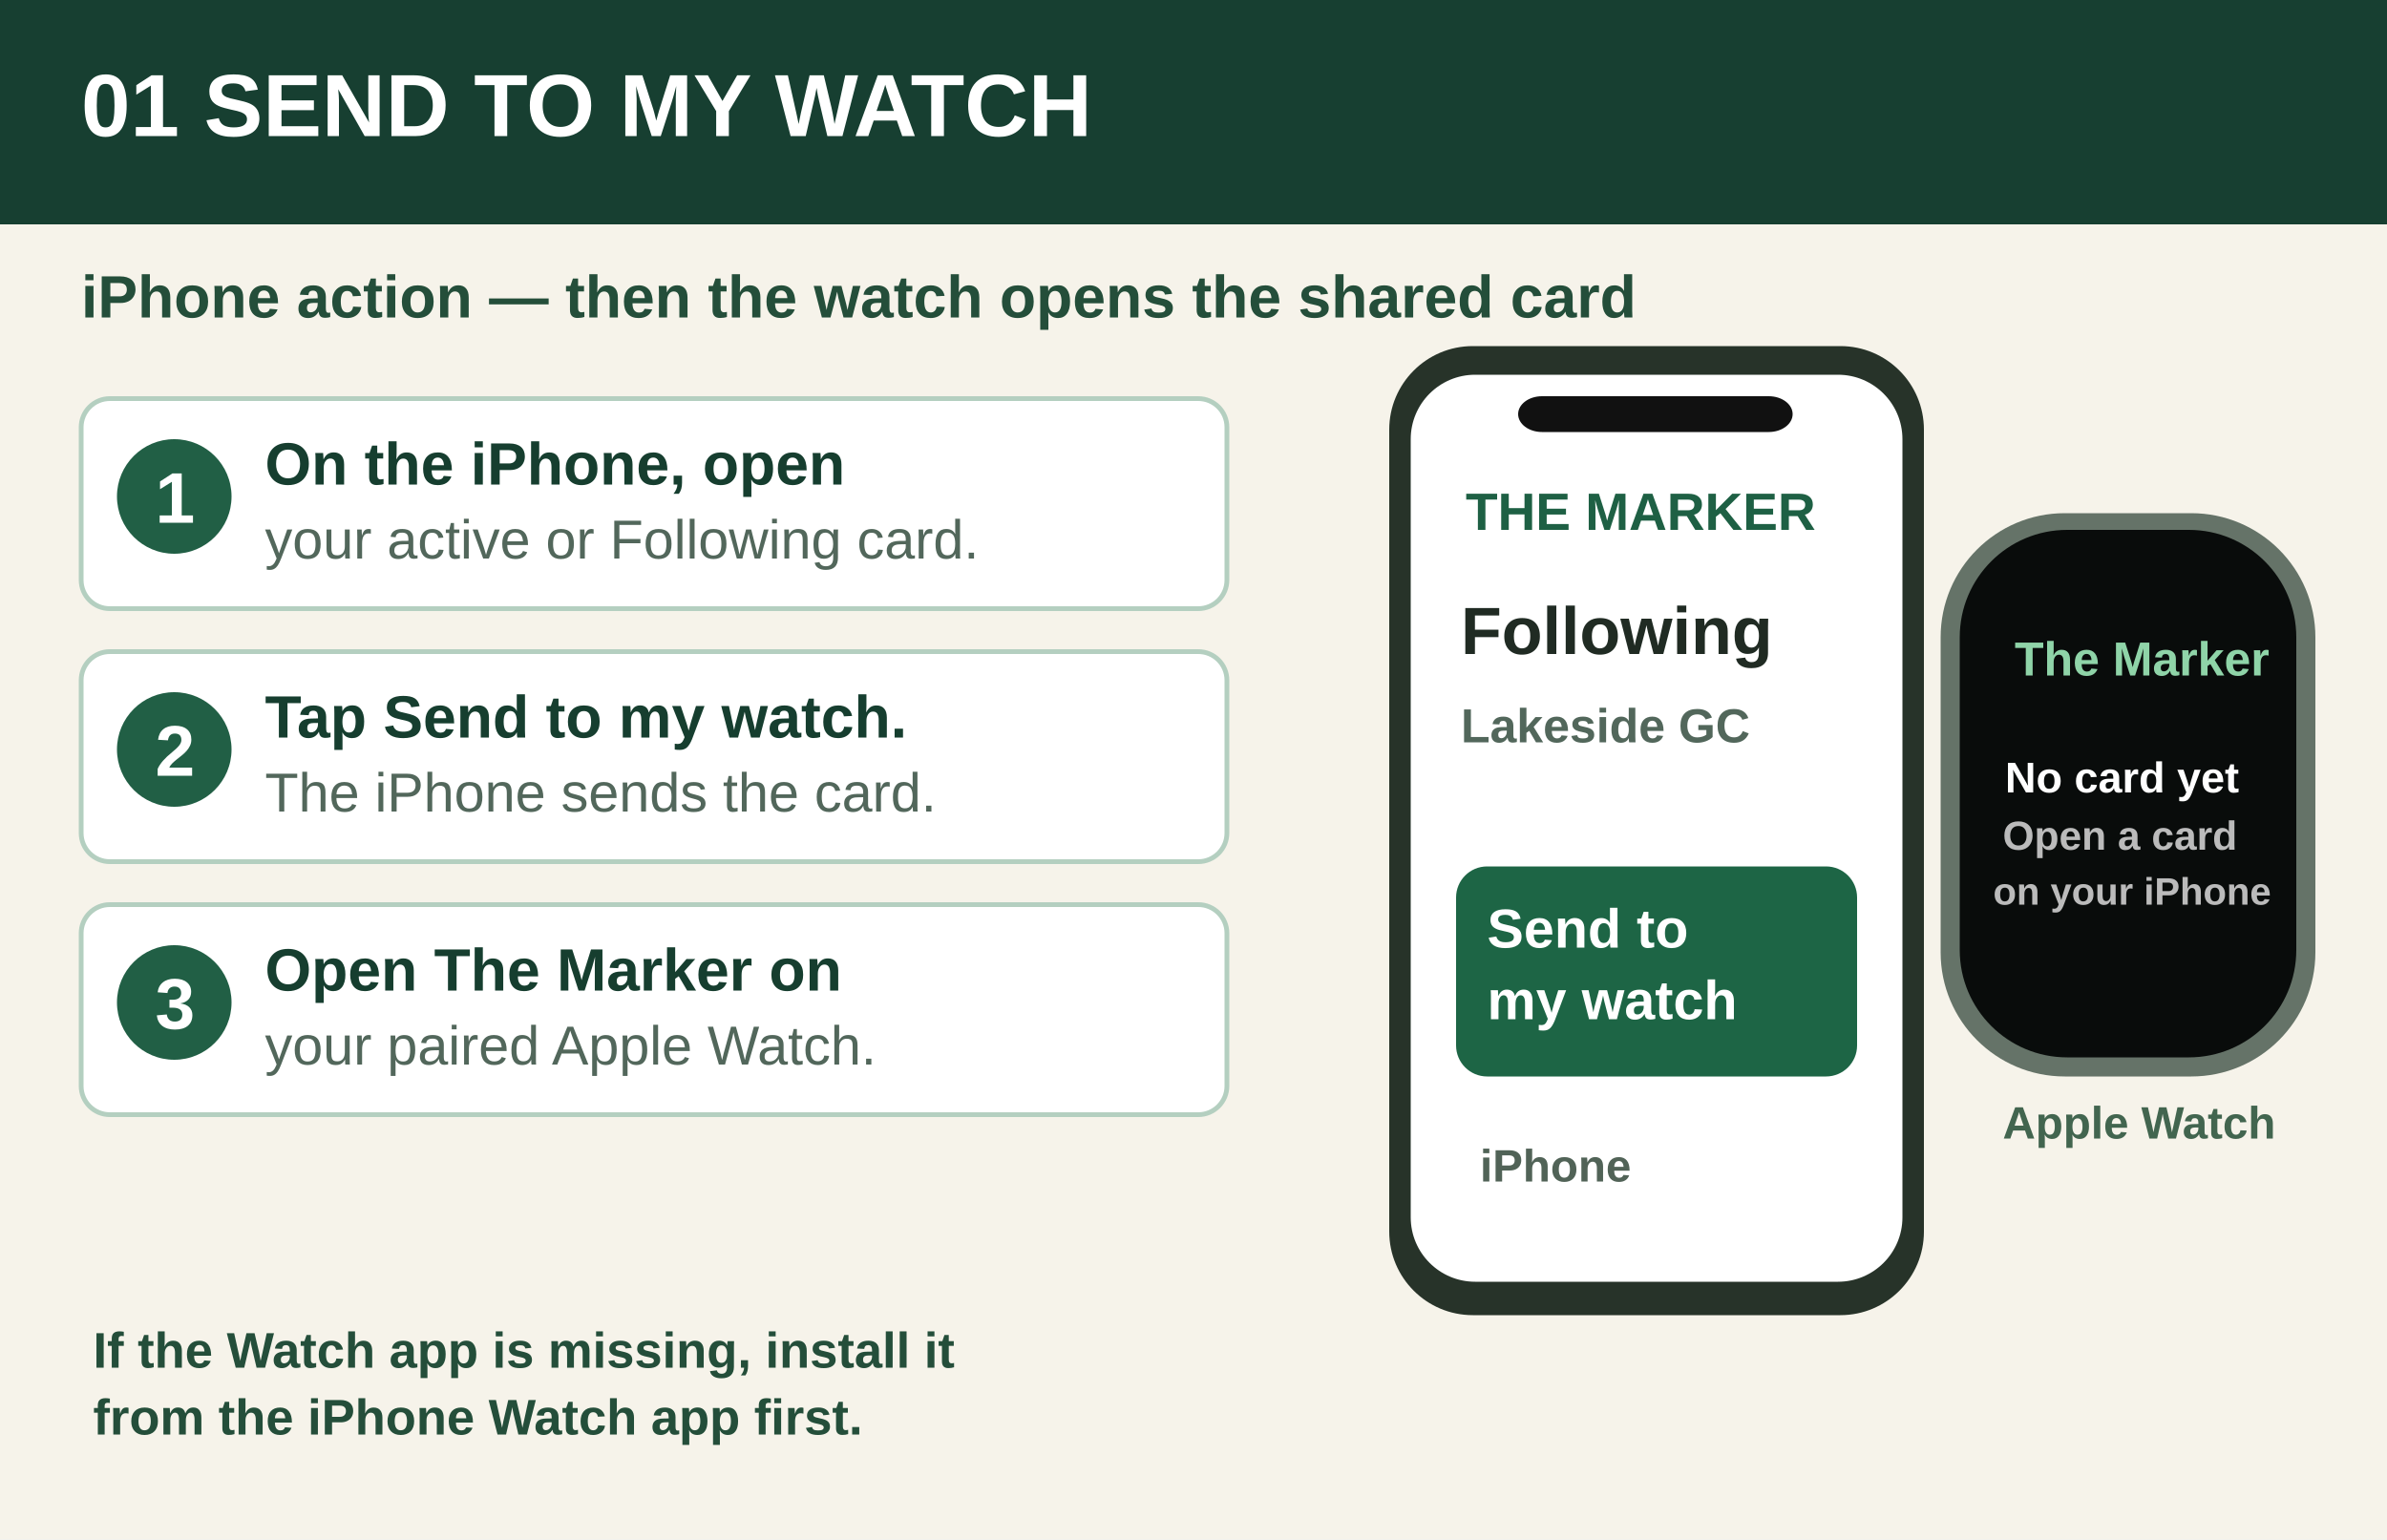
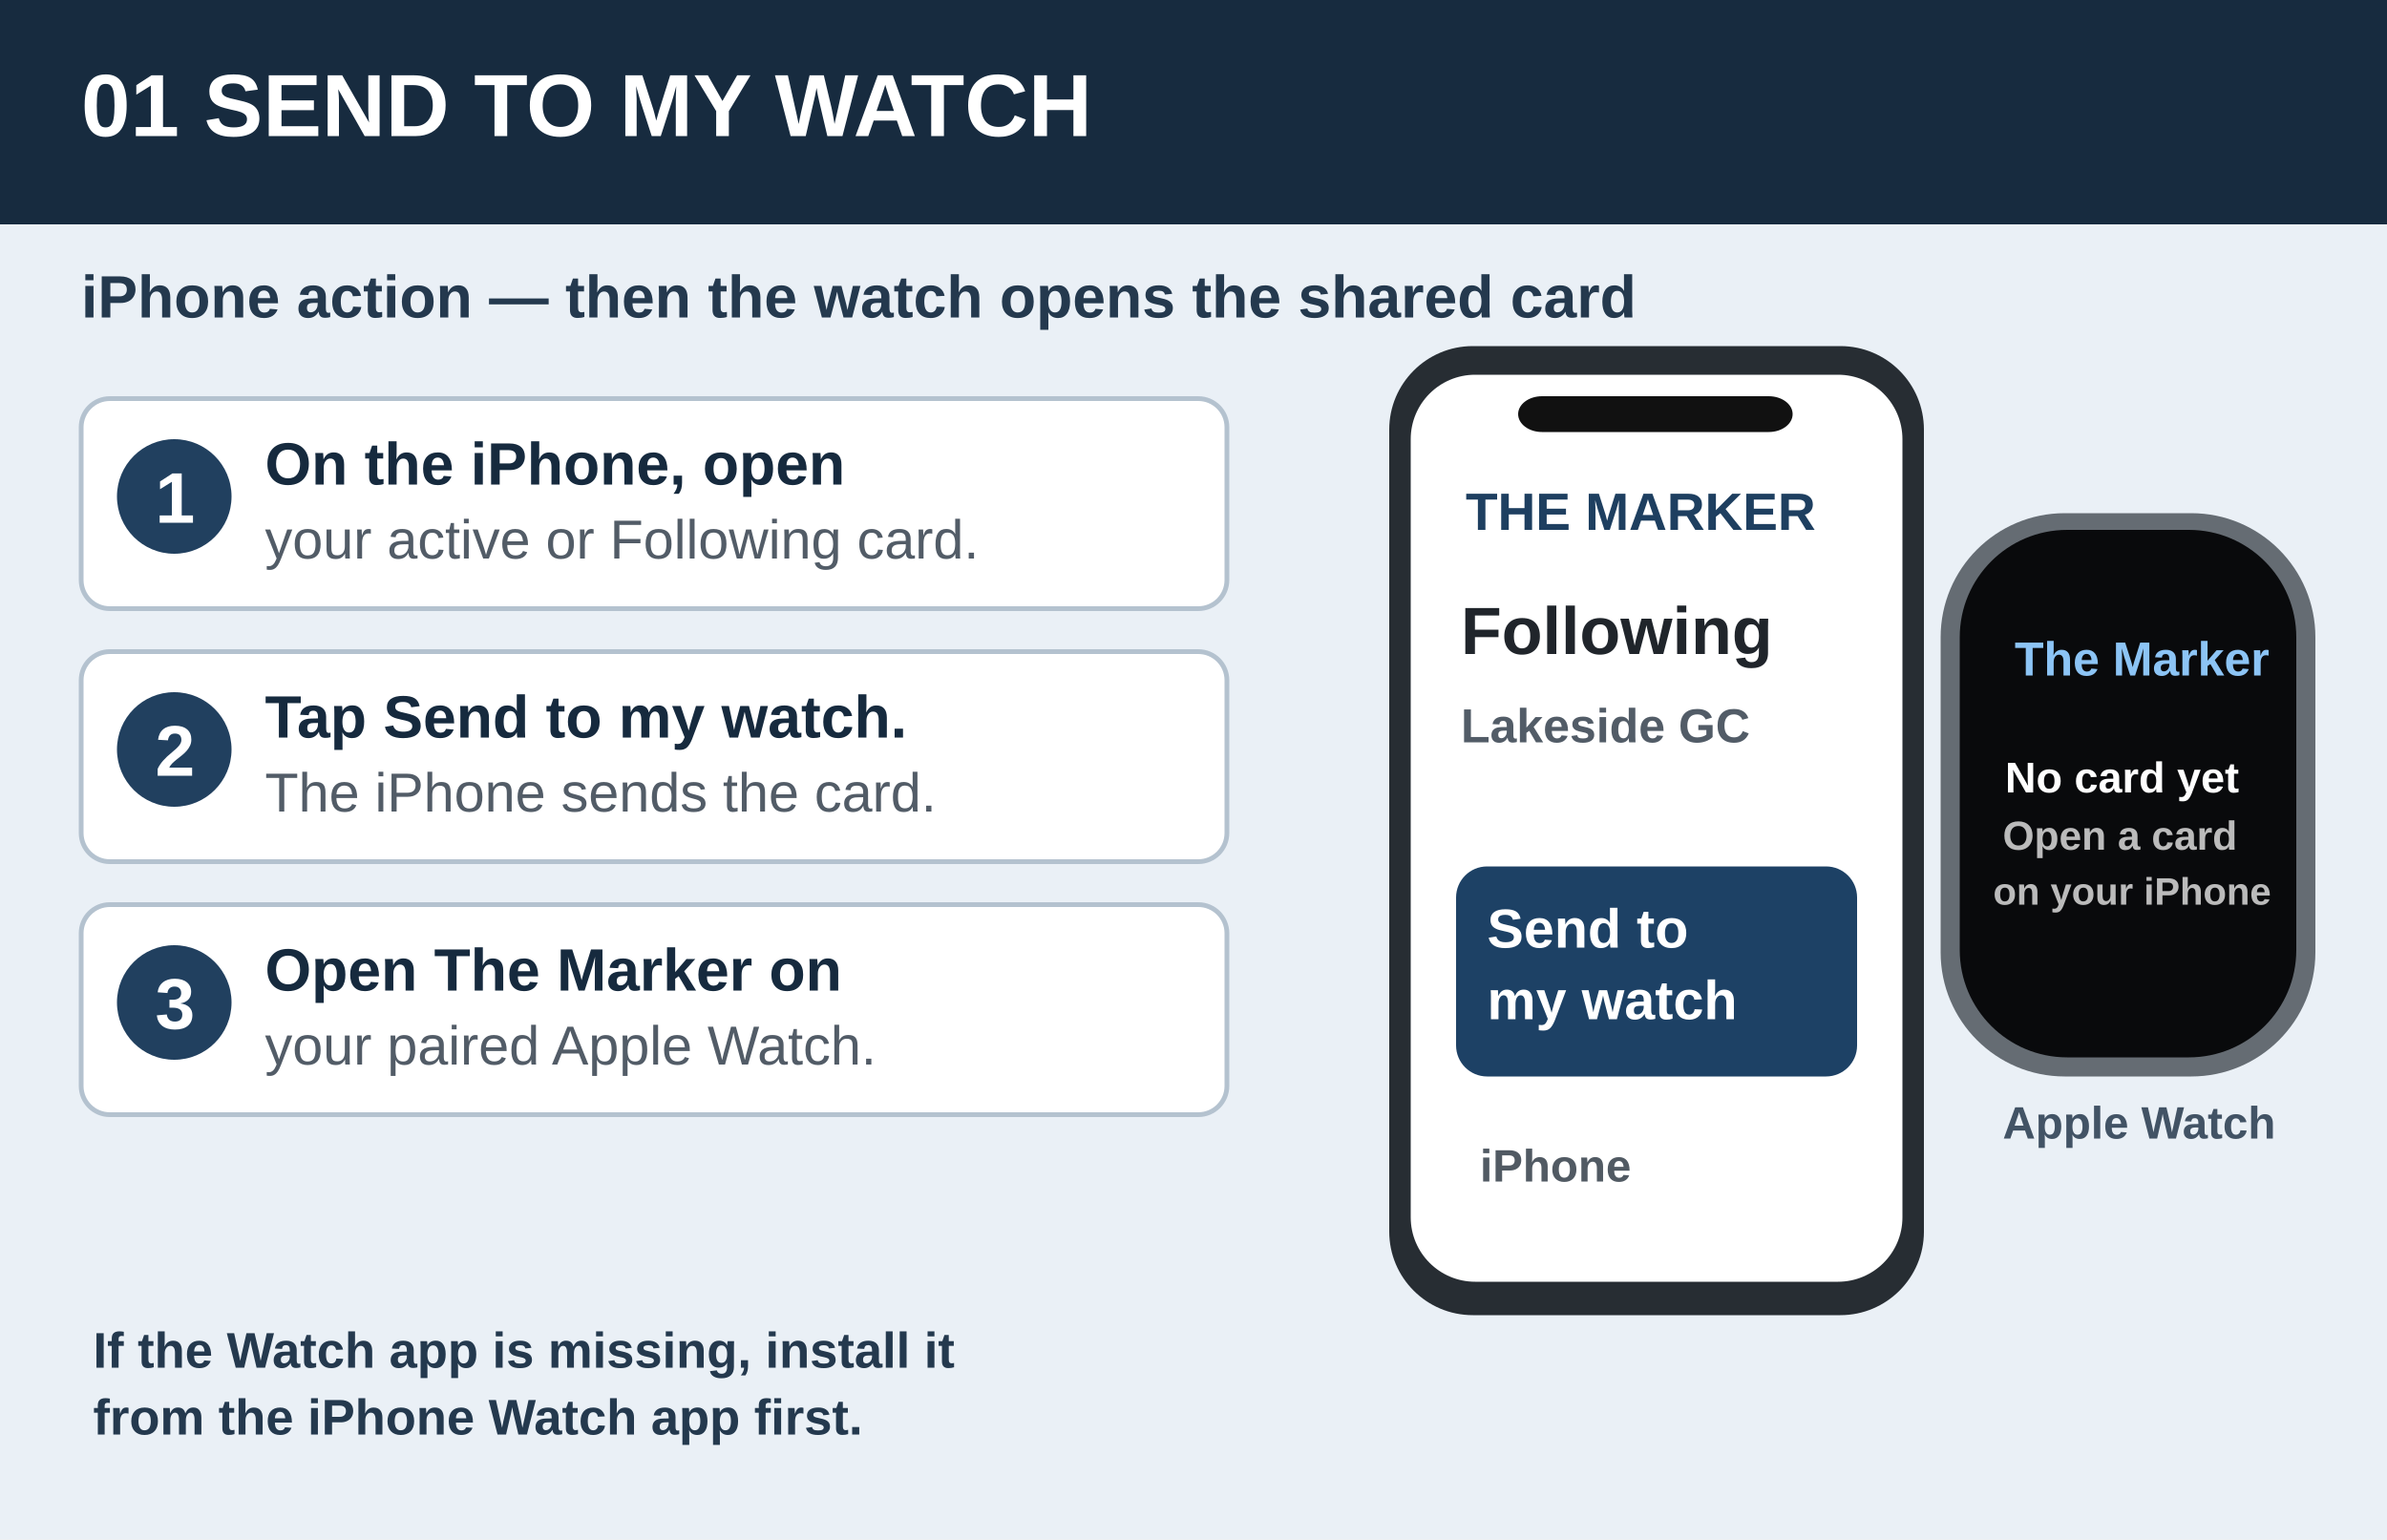
<svg xmlns="http://www.w3.org/2000/svg" width="1000" height="645" viewBox="0 0 1000 645" role="img" aria-label="Send the scorecard from The Marker on your paired iPhone to the watch">
-   <rect x="0" y="0" width="1000" height="645" rx="0" fill="#f6f3ea" stroke="none" stroke-width="1" />
-   <rect x="0" y="0" width="1000" height="94" rx="0" fill="#173f31" stroke="none" stroke-width="1" />
+   <rect x="0" y="0" width="1000" height="645" rx="0" fill="#eaf0f6" stroke="none" stroke-width="1" />
+   <rect x="0" y="0" width="1000" height="94" rx="0" fill="#172b3f" stroke="none" stroke-width="1" />
  <text x="34" y="57" fill="#ffffff" font-size="37" font-weight="800" font-family="Arial,Helvetica,sans-serif">01  SEND TO MY WATCH</text>
-   <text x="34" y="133" fill="#244e3a" font-size="25" font-weight="700" font-family="Arial,Helvetica,sans-serif">iPhone action — then the watch opens the shared card</text>
-   <rect x="34" y="167" width="480" height="88" rx="12" fill="#fff" stroke="#b4cfc0" stroke-width="2" />
-   <rect x="49" y="184" width="48" height="48" rx="24" fill="#215f45" stroke="none" stroke-width="1" />
+   <text x="34" y="133" fill="#24394e" font-size="25" font-weight="700" font-family="Arial,Helvetica,sans-serif">iPhone action — then the watch opens the shared card</text>
+   <rect x="34" y="167" width="480" height="88" rx="12" fill="#fff" stroke="#b4c2cf" stroke-width="2" />
+   <rect x="49" y="184" width="48" height="48" rx="24" fill="#21405f" stroke="none" stroke-width="1" />
  <text x="65" y="219" fill="#fff" font-size="30" font-weight="800" font-family="Arial,Helvetica,sans-serif">1</text>
-   <text x="111" y="203" fill="#163e2f" font-size="25" font-weight="700" font-family="Arial,Helvetica,sans-serif">On the iPhone, open</text>
-   <text x="111" y="234" fill="#52675b" font-size="23" font-weight="500" font-family="Arial,Helvetica,sans-serif">your active or Following card.</text>
-   <rect x="34" y="273" width="480" height="88" rx="12" fill="#fff" stroke="#b4cfc0" stroke-width="2" />
-   <rect x="49" y="290" width="48" height="48" rx="24" fill="#215f45" stroke="none" stroke-width="1" />
+   <text x="111" y="203" fill="#162a3e" font-size="25" font-weight="700" font-family="Arial,Helvetica,sans-serif">On the iPhone, open</text>
+   <text x="111" y="234" fill="#525c67" font-size="23" font-weight="500" font-family="Arial,Helvetica,sans-serif">your active or Following card.</text>
+   <rect x="34" y="273" width="480" height="88" rx="12" fill="#fff" stroke="#b4c2cf" stroke-width="2" />
+   <rect x="49" y="290" width="48" height="48" rx="24" fill="#21405f" stroke="none" stroke-width="1" />
  <text x="65" y="325" fill="#fff" font-size="30" font-weight="800" font-family="Arial,Helvetica,sans-serif">2</text>
-   <text x="111" y="309" fill="#163e2f" font-size="25" font-weight="700" font-family="Arial,Helvetica,sans-serif">Tap Send to my watch.</text>
-   <text x="111" y="340" fill="#52675b" font-size="23" font-weight="500" font-family="Arial,Helvetica,sans-serif">The iPhone sends the card.</text>
-   <rect x="34" y="379" width="480" height="88" rx="12" fill="#fff" stroke="#b4cfc0" stroke-width="2" />
-   <rect x="49" y="396" width="48" height="48" rx="24" fill="#215f45" stroke="none" stroke-width="1" />
+   <text x="111" y="309" fill="#162a3e" font-size="25" font-weight="700" font-family="Arial,Helvetica,sans-serif">Tap Send to my watch.</text>
+   <text x="111" y="340" fill="#525c67" font-size="23" font-weight="500" font-family="Arial,Helvetica,sans-serif">The iPhone sends the card.</text>
+   <rect x="34" y="379" width="480" height="88" rx="12" fill="#fff" stroke="#b4c2cf" stroke-width="2" />
+   <rect x="49" y="396" width="48" height="48" rx="24" fill="#21405f" stroke="none" stroke-width="1" />
  <text x="65" y="431" fill="#fff" font-size="30" font-weight="800" font-family="Arial,Helvetica,sans-serif">3</text>
-   <text x="111" y="415" fill="#163e2f" font-size="25" font-weight="700" font-family="Arial,Helvetica,sans-serif">Open The Marker on</text>
-   <text x="111" y="446" fill="#52675b" font-size="23" font-weight="500" font-family="Arial,Helvetica,sans-serif">your paired Apple Watch.</text>
-   <text x="39" y="573" fill="#244e3a" font-size="21" font-weight="600" font-family="Arial,Helvetica,sans-serif">If the Watch app is missing, install it</text>
-   <text x="39" y="601" fill="#244e3a" font-size="21" font-weight="600" font-family="Arial,Helvetica,sans-serif">from the iPhone Watch app first.</text>
-   <rect x="582" y="145" width="224" height="406" rx="35" fill="#273329" stroke="none" stroke-width="1" />
+   <text x="111" y="415" fill="#162a3e" font-size="25" font-weight="700" font-family="Arial,Helvetica,sans-serif">Open The Marker on</text>
+   <text x="111" y="446" fill="#525c67" font-size="23" font-weight="500" font-family="Arial,Helvetica,sans-serif">your paired Apple Watch.</text>
+   <text x="39" y="573" fill="#24394e" font-size="21" font-weight="600" font-family="Arial,Helvetica,sans-serif">If the Watch app is missing, install it</text>
+   <text x="39" y="601" fill="#24394e" font-size="21" font-weight="600" font-family="Arial,Helvetica,sans-serif">from the iPhone Watch app first.</text>
+   <rect x="582" y="145" width="224" height="406" rx="35" fill="#272d33" stroke="none" stroke-width="1" />
  <rect x="591" y="157" width="206" height="380" rx="27" fill="#fff" stroke="none" stroke-width="1" />
  <rect x="636" y="166" width="115" height="15" rx="10" fill="#111" stroke="none" stroke-width="1" />
-   <text x="614" y="222" fill="#1e6044" font-size="22" font-weight="800" font-family="Arial,Helvetica,sans-serif">THE MARKER</text>
-   <text x="612" y="274" fill="#202b23" font-size="28" font-weight="800" font-family="Arial,Helvetica,sans-serif">Following</text>
-   <text x="612" y="311" fill="#52675b" font-size="20" font-weight="600" font-family="Arial,Helvetica,sans-serif">Lakeside GC</text>
-   <rect x="610" y="363" width="168" height="88" rx="13" fill="#1d6545" stroke="none" stroke-width="1" />
+   <text x="614" y="222" fill="#1e3f60" font-size="22" font-weight="800" font-family="Arial,Helvetica,sans-serif">THE MARKER</text>
+   <text x="612" y="274" fill="#20252b" font-size="28" font-weight="800" font-family="Arial,Helvetica,sans-serif">Following</text>
+   <text x="612" y="311" fill="#525c67" font-size="20" font-weight="600" font-family="Arial,Helvetica,sans-serif">Lakeside GC</text>
+   <rect x="610" y="363" width="168" height="88" rx="13" fill="#1d4165" stroke="none" stroke-width="1" />
  <text x="623" y="397" fill="#fff" font-size="23" font-weight="800" font-family="Arial,Helvetica,sans-serif">Send to</text>
  <text x="623" y="427" fill="#fff" font-size="23" font-weight="800" font-family="Arial,Helvetica,sans-serif">my watch</text>
-   <text x="620" y="495" fill="#516357" font-size="19" font-weight="600" font-family="Arial,Helvetica,sans-serif">iPhone</text>
-   <rect x="813" y="215" width="157" height="236" rx="52" fill="#657368" stroke="none" stroke-width="1" />
-   <rect x="821" y="222" width="141" height="221" rx="45" fill="#090c0b" stroke="none" stroke-width="1" />
-   <text x="844" y="283" fill="#8fd4a8" font-size="20" font-weight="600" font-family="Arial,Helvetica,sans-serif">The Marker</text>
+   <text x="620" y="495" fill="#515a63" font-size="19" font-weight="600" font-family="Arial,Helvetica,sans-serif">iPhone</text>
+   <rect x="813" y="215" width="157" height="236" rx="52" fill="#656c73" stroke="none" stroke-width="1" />
+   <rect x="821" y="222" width="141" height="221" rx="45" fill="#090a0c" stroke="none" stroke-width="1" />
+   <text x="844" y="283" fill="#8cc4f5" font-size="20" font-weight="600" font-family="Arial,Helvetica,sans-serif">The Marker</text>
  <text x="840" y="332" fill="#fff" font-size="18" font-weight="600" font-family="Arial,Helvetica,sans-serif">No card yet</text>
  <text x="839" y="356" fill="#bbb" font-size="17" font-weight="600" font-family="Arial,Helvetica,sans-serif">Open a card</text>
  <text x="835" y="379" fill="#bbb" font-size="16" font-weight="600" font-family="Arial,Helvetica,sans-serif">on your iPhone</text>
-   <text x="839" y="477" fill="#42654f" font-size="19" font-weight="600" font-family="Arial,Helvetica,sans-serif">Apple Watch</text>
+   <text x="839" y="477" fill="#425365" font-size="19" font-weight="600" font-family="Arial,Helvetica,sans-serif">Apple Watch</text>
</svg>
